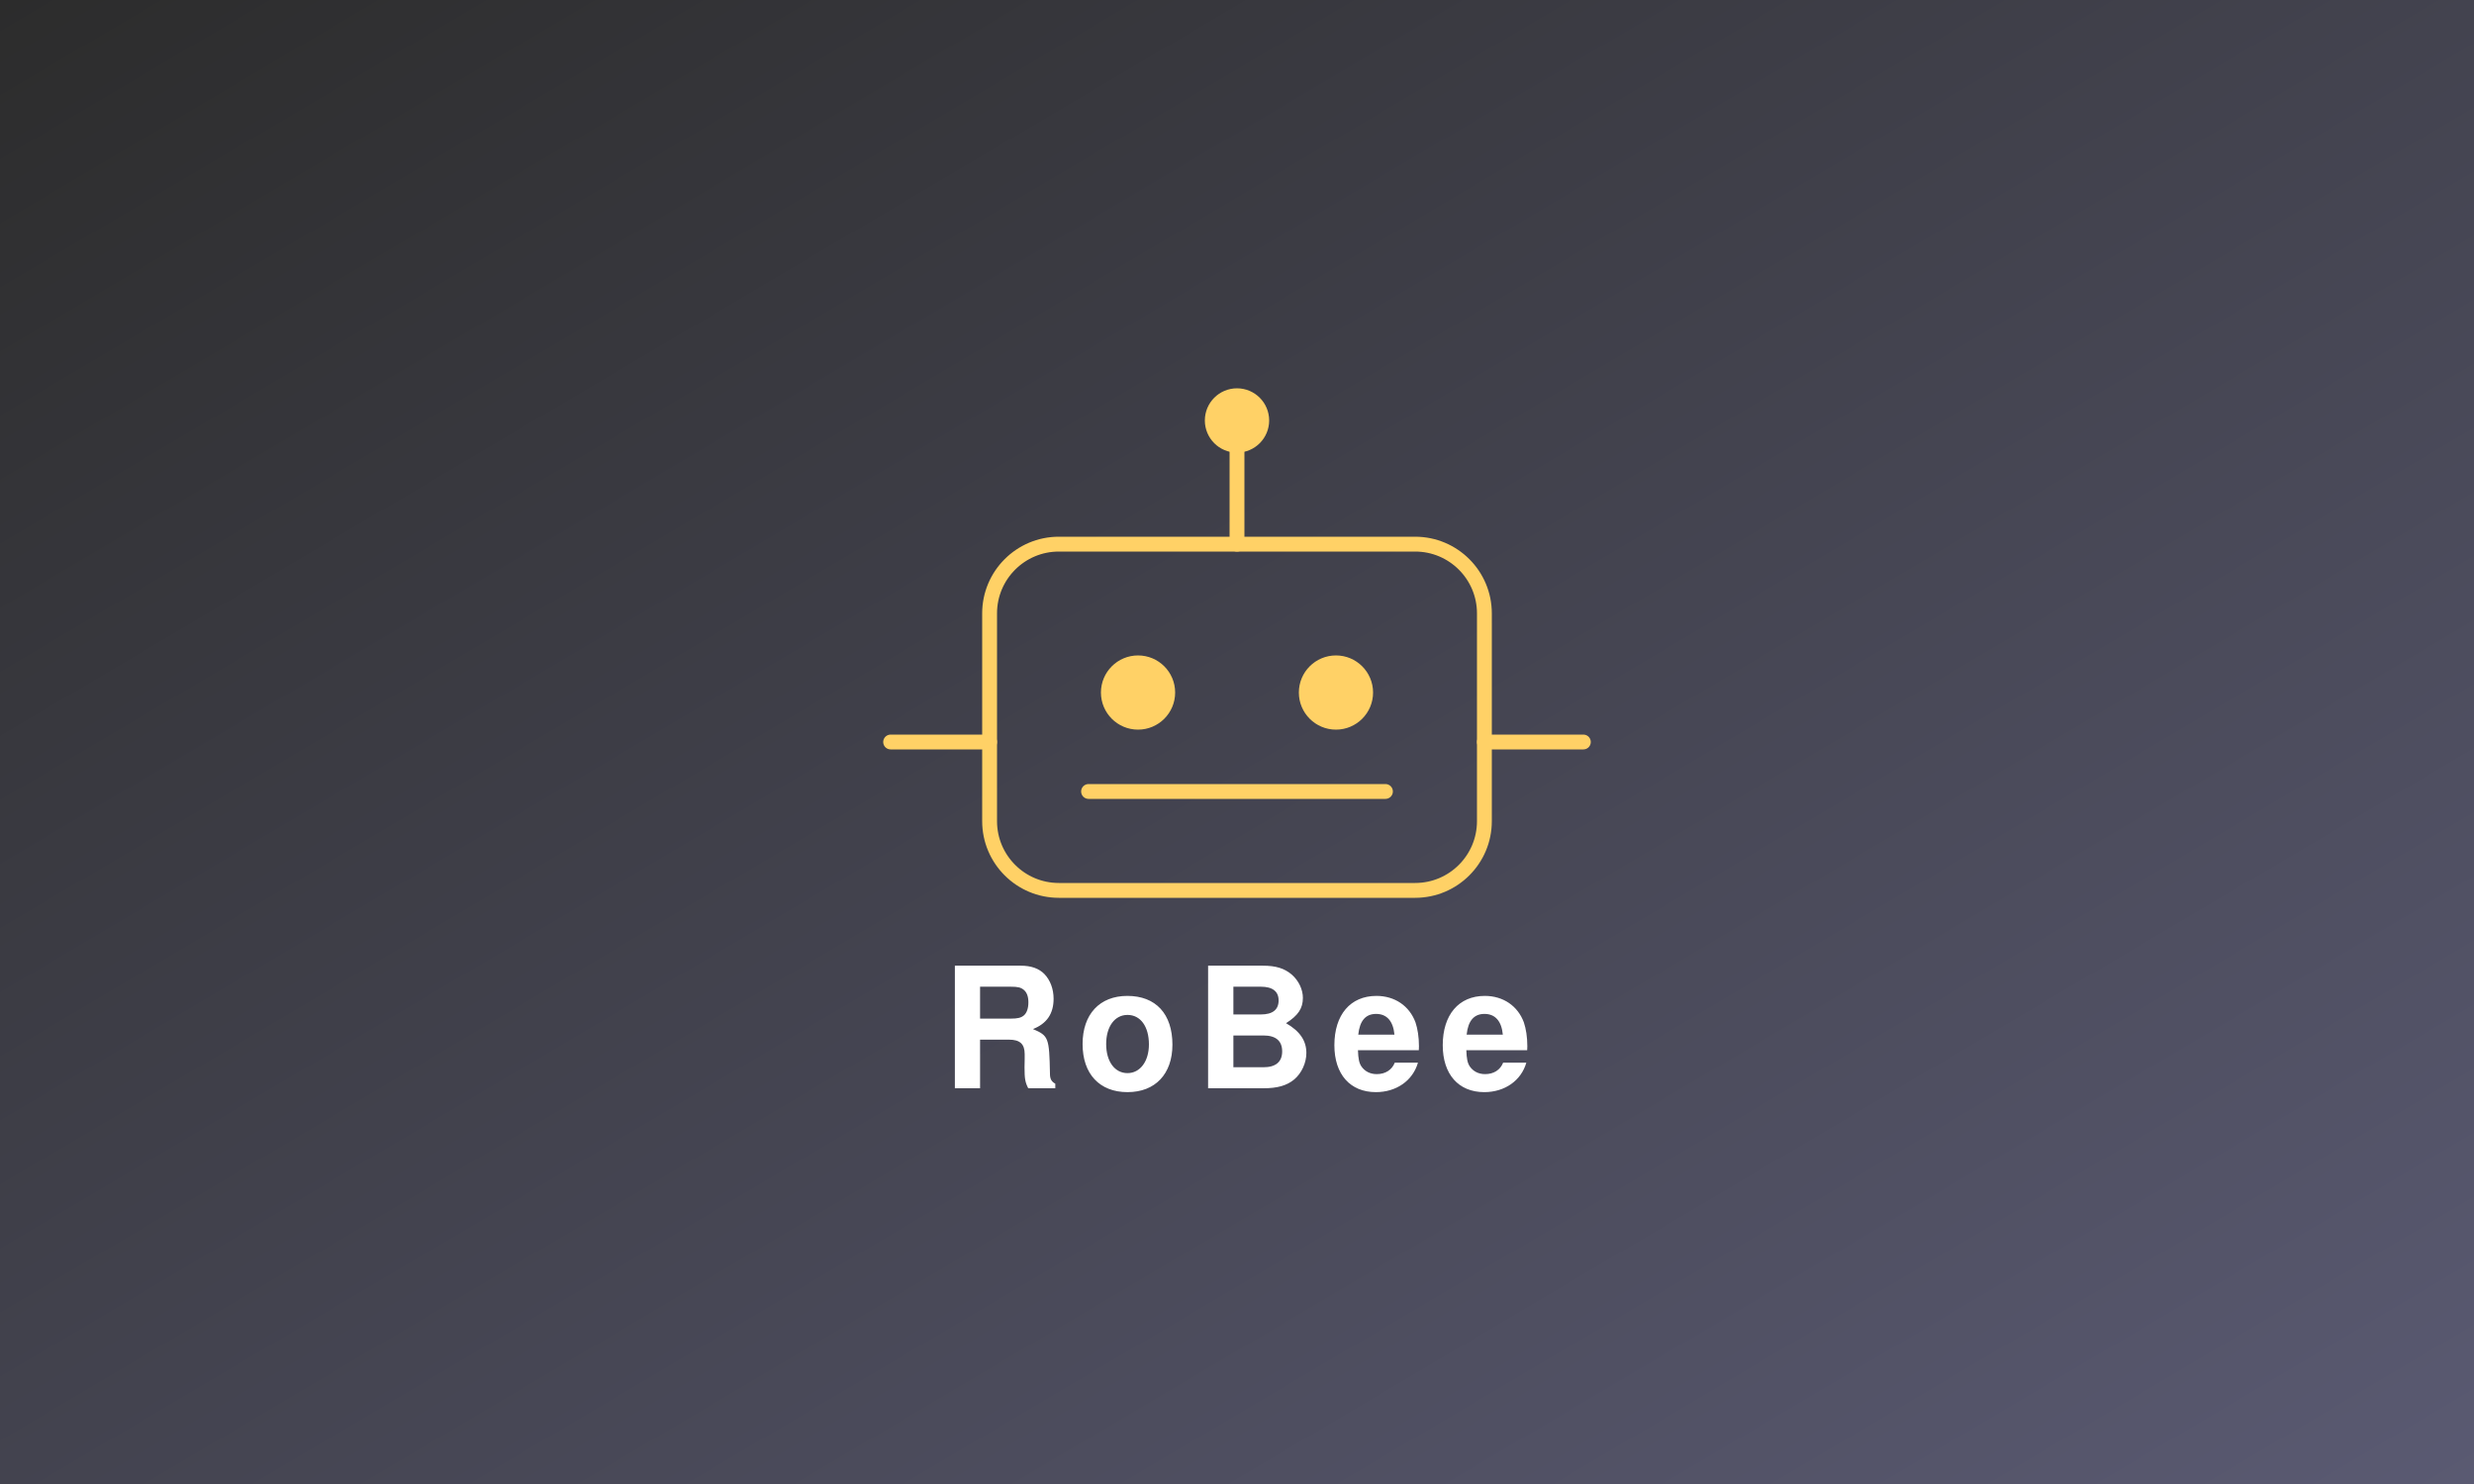
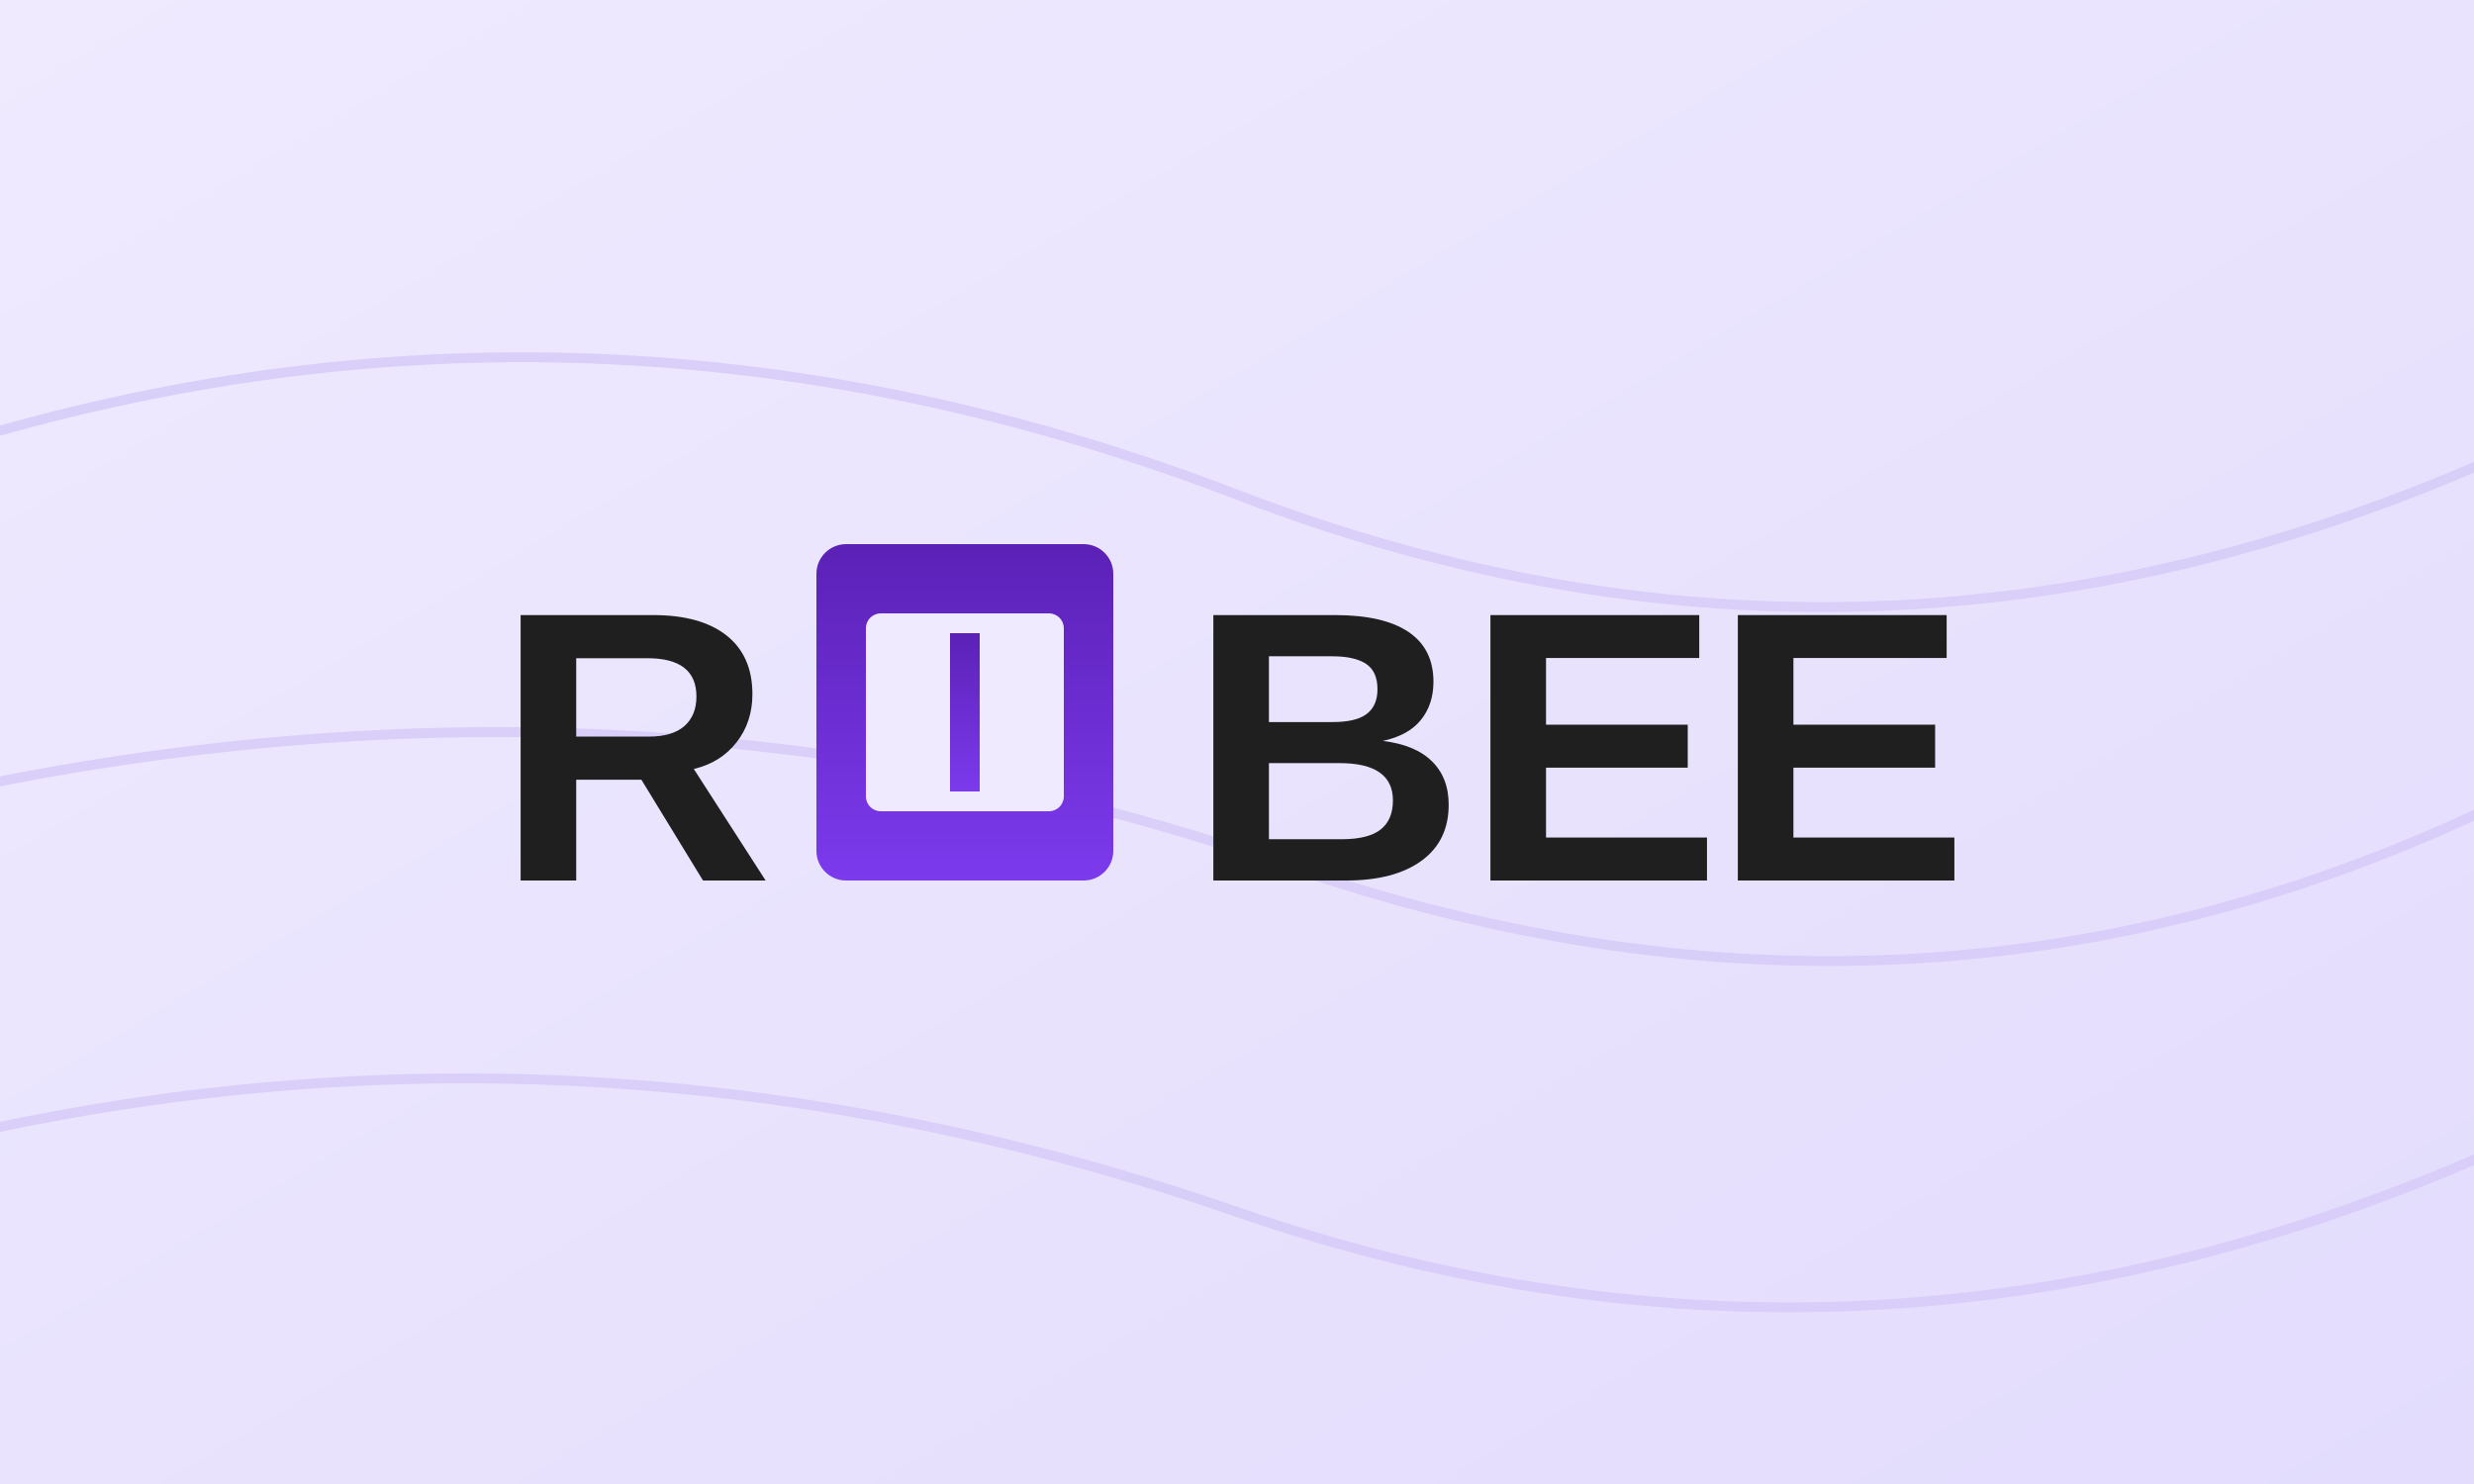
<svg xmlns="http://www.w3.org/2000/svg" viewBox="0 0 500 300" preserveAspectRatio="xMidYMid slice">
  <defs>
    <linearGradient id="bg" x1="0" y1="0" x2="1" y2="1">
-       <stop offset="0" stop-color="#2c2c2c" />
-       <stop offset="1" stop-color="#5a5a72" />
+       <stop offset="0" stop-color="#efeafe" />
+       <stop offset="1" stop-color="#e3dcfd" />
+     </linearGradient>
+     <linearGradient id="purple" x1="0" y1="0" x2="0" y2="1">
+       <stop offset="0" stop-color="#5b21b6" />
+       <stop offset="1" stop-color="#7c3aed" />
    </linearGradient>
  </defs>
  <rect width="500" height="300" fill="url(#bg)" />
-   <g transform="translate(250 140)" fill="none" stroke="#ffd166" stroke-width="3" stroke-linecap="round" stroke-linejoin="round">
-     <rect x="-50" y="-30" width="100" height="70" rx="14" />
-     <circle cx="-20" cy="0" r="6" fill="#ffd166" />
-     <circle cx="20" cy="0" r="6" fill="#ffd166" />
-     <line x1="-30" y1="20" x2="30" y2="20" />
-     <line x1="0" y1="-30" x2="0" y2="-50" />
-     <circle cx="0" cy="-55" r="5" fill="#ffd166" />
-     <line x1="-50" y1="10" x2="-70" y2="10" />
-     <line x1="50" y1="10" x2="70" y2="10" />
+   <g stroke="#d6cbf8" stroke-width="2" fill="none" opacity="0.85">
+     <path d="M -10 90 Q 120 50, 250 100 T 510 90" />
+     <path d="M -10 160 Q 130 130, 260 175 T 510 160" />
+     <path d="M -10 230 Q 120 200, 250 245 T 510 230" />
  </g>
-   <text x="250" y="220" fill="#ffffff" font-family="Helvetica, Arial, sans-serif" font-size="34" font-weight="700" text-anchor="middle" letter-spacing="3">RoBee</text>
+   <g font-family="Helvetica Neue, Arial, sans-serif" font-weight="800" font-size="78" letter-spacing="6">
+     <text x="100" y="178" fill="#1f1f1f">R</text>
+     <g transform="translate(165 110)">
+       <rect x="0" y="0" width="60" height="68" rx="6" fill="url(#purple)" />
+       <rect x="10" y="14" width="40" height="40" rx="3" fill="#efeafe" />
+       <rect x="27" y="18" width="6" height="32" fill="url(#purple)" />
+     </g>
+     <text x="240" y="178" fill="#1f1f1f">B</text>
+     <text x="296" y="178" fill="#1f1f1f">E</text>
+     <text x="346" y="178" fill="#1f1f1f">E</text>
+   </g>
</svg>
